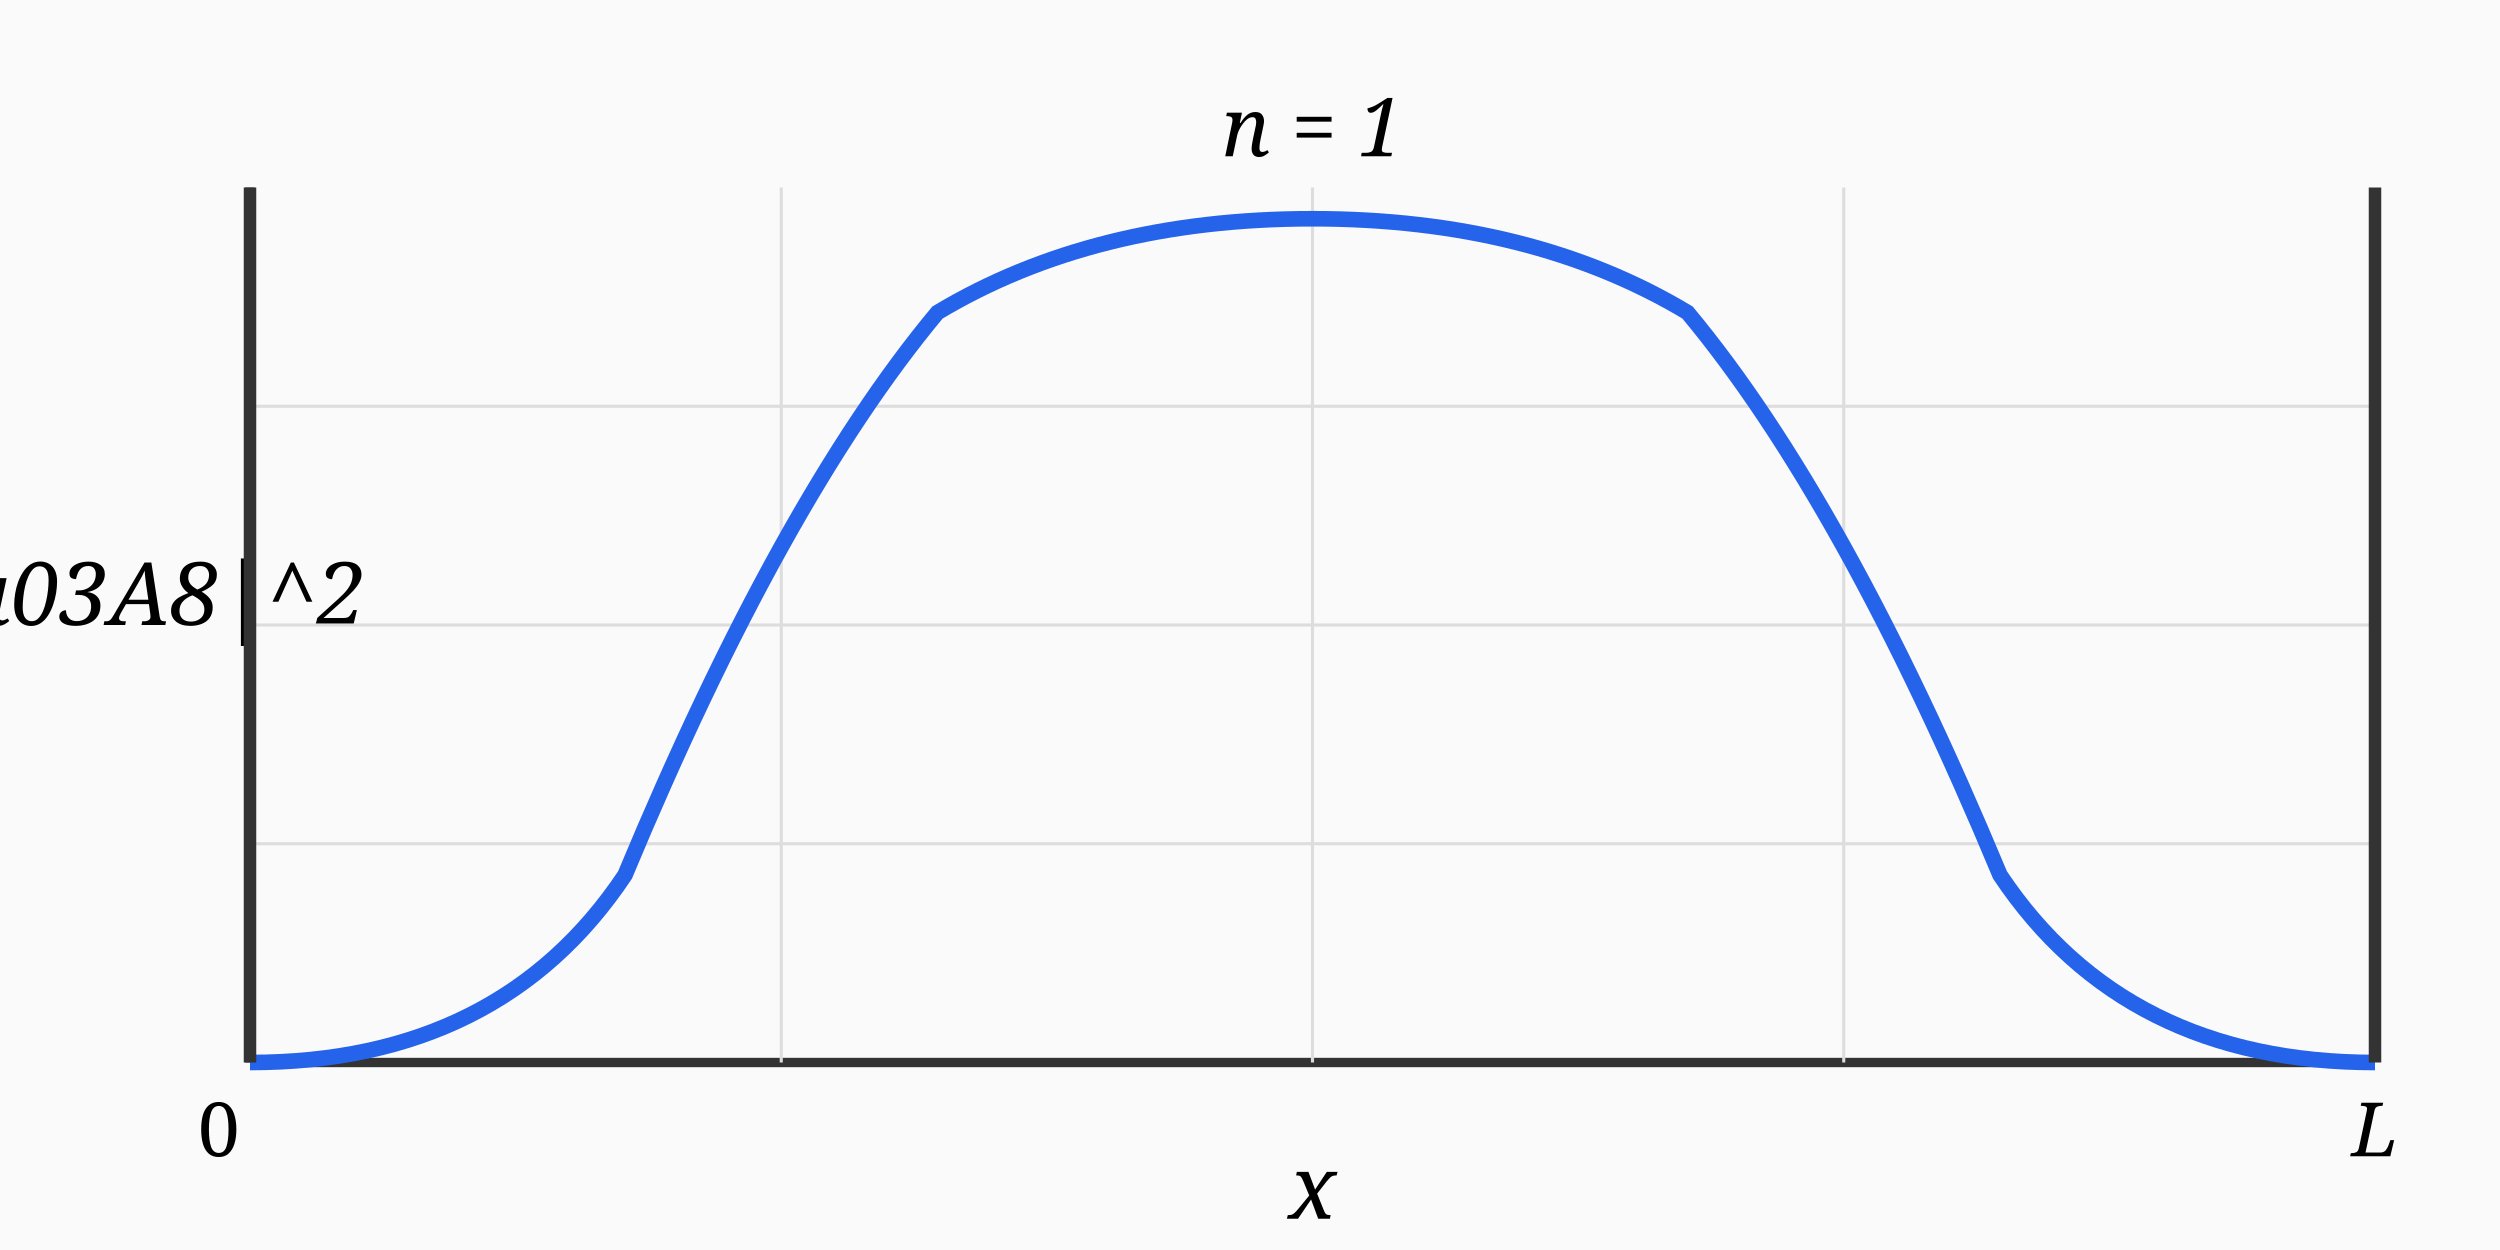
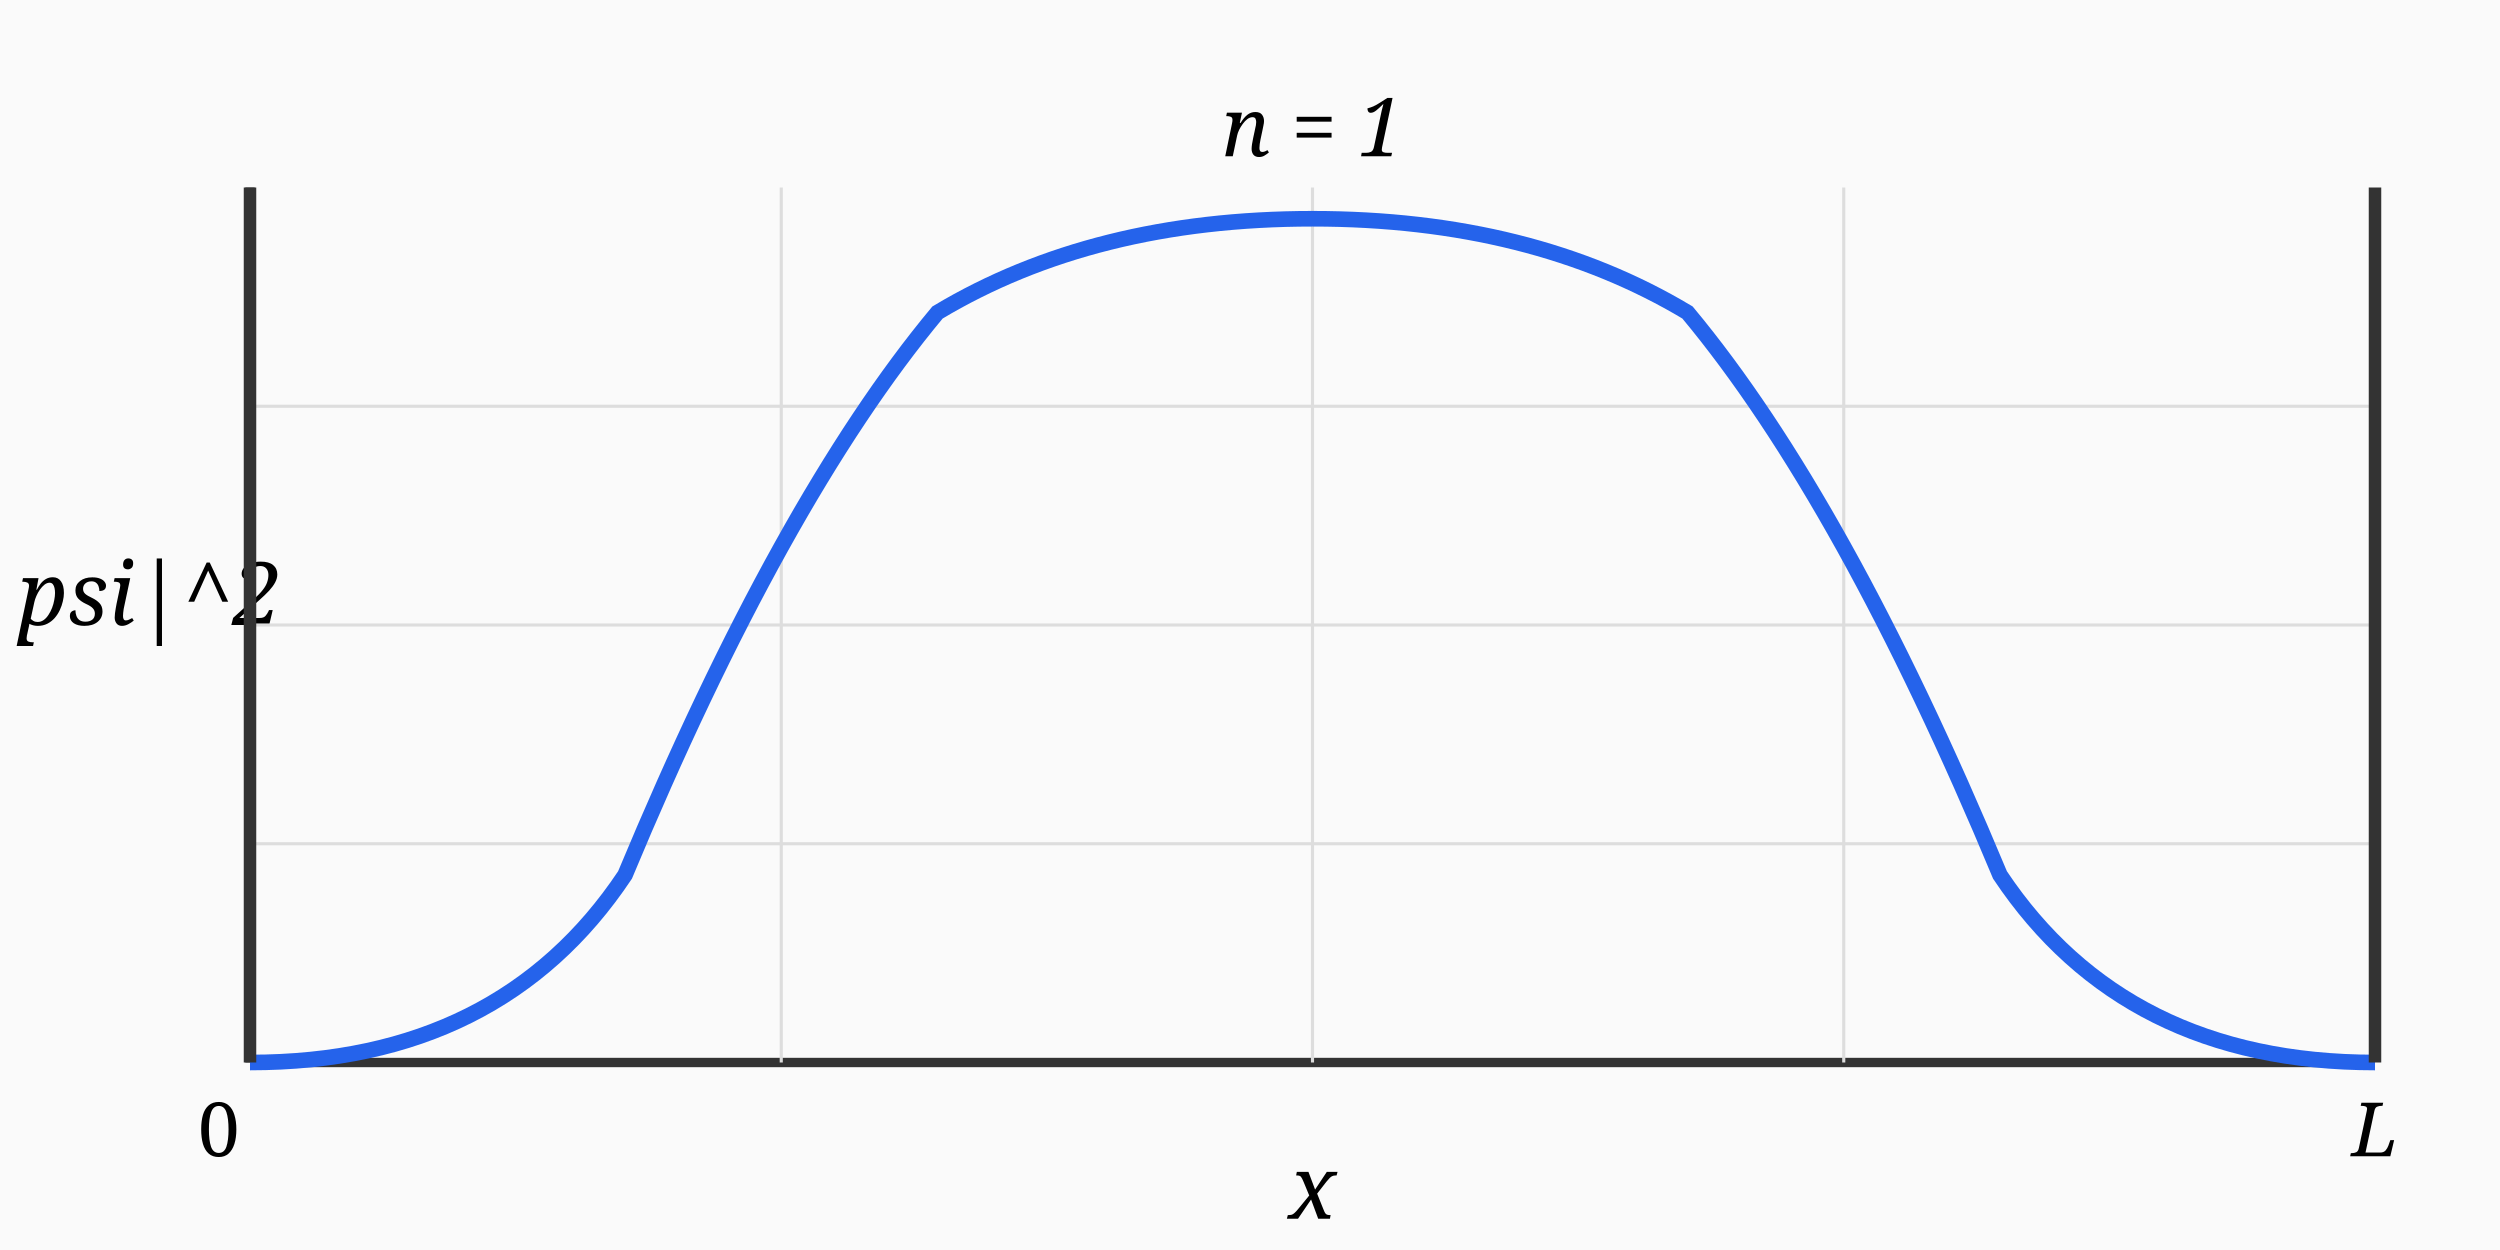
<svg xmlns="http://www.w3.org/2000/svg" viewBox="0 0 400 200">
  <rect width="400" height="200" fill="#fafafa" />
  <line x1="40" y1="170" x2="380" y2="170" stroke="#333" stroke-width="1.5" />
  <line x1="40" y1="30" x2="40" y2="170" stroke="#333" stroke-width="1.5" />
  <text x="210" y="195" font-family="serif" font-size="14" text-anchor="middle" font-style="italic">x</text>
-   <text x="20" y="100" font-family="serif" font-size="14" text-anchor="middle" font-style="italic">|\u03A8|^2</text>
+   <text x="20" y="100" font-family="serif" font-size="14" text-anchor="middle" font-style="italic">|psi|^2</text>
  <g stroke="#ddd" stroke-width="0.5">
    <line x1="40" y1="100" x2="380" y2="100" />
    <line x1="40" y1="65" x2="380" y2="65" />
    <line x1="40" y1="135" x2="380" y2="135" />
    <line x1="125" y1="30" x2="125" y2="170" />
    <line x1="210" y1="30" x2="210" y2="170" />
    <line x1="295" y1="30" x2="295" y2="170" />
  </g>
  <path d="M 40 170            Q 80 170, 100 140            Q 125 80, 150 50            Q 175 35, 210 35            Q 245 35, 270 50            Q 295 80, 320 140            Q 340 170, 380 170" fill="none" stroke="#2563eb" stroke-width="2.5" />
  <line x1="40" y1="30" x2="40" y2="170" stroke="#333" stroke-width="2" />
  <line x1="380" y1="30" x2="380" y2="170" stroke="#333" stroke-width="2" />
  <text x="35" y="185" font-family="serif" font-size="12" text-anchor="middle">0</text>
  <text x="380" y="185" font-family="serif" font-size="12" text-anchor="middle" font-style="italic">L</text>
  <text x="210" y="25" font-family="serif" font-size="13" text-anchor="middle" font-style="italic">n = 1</text>
</svg>
